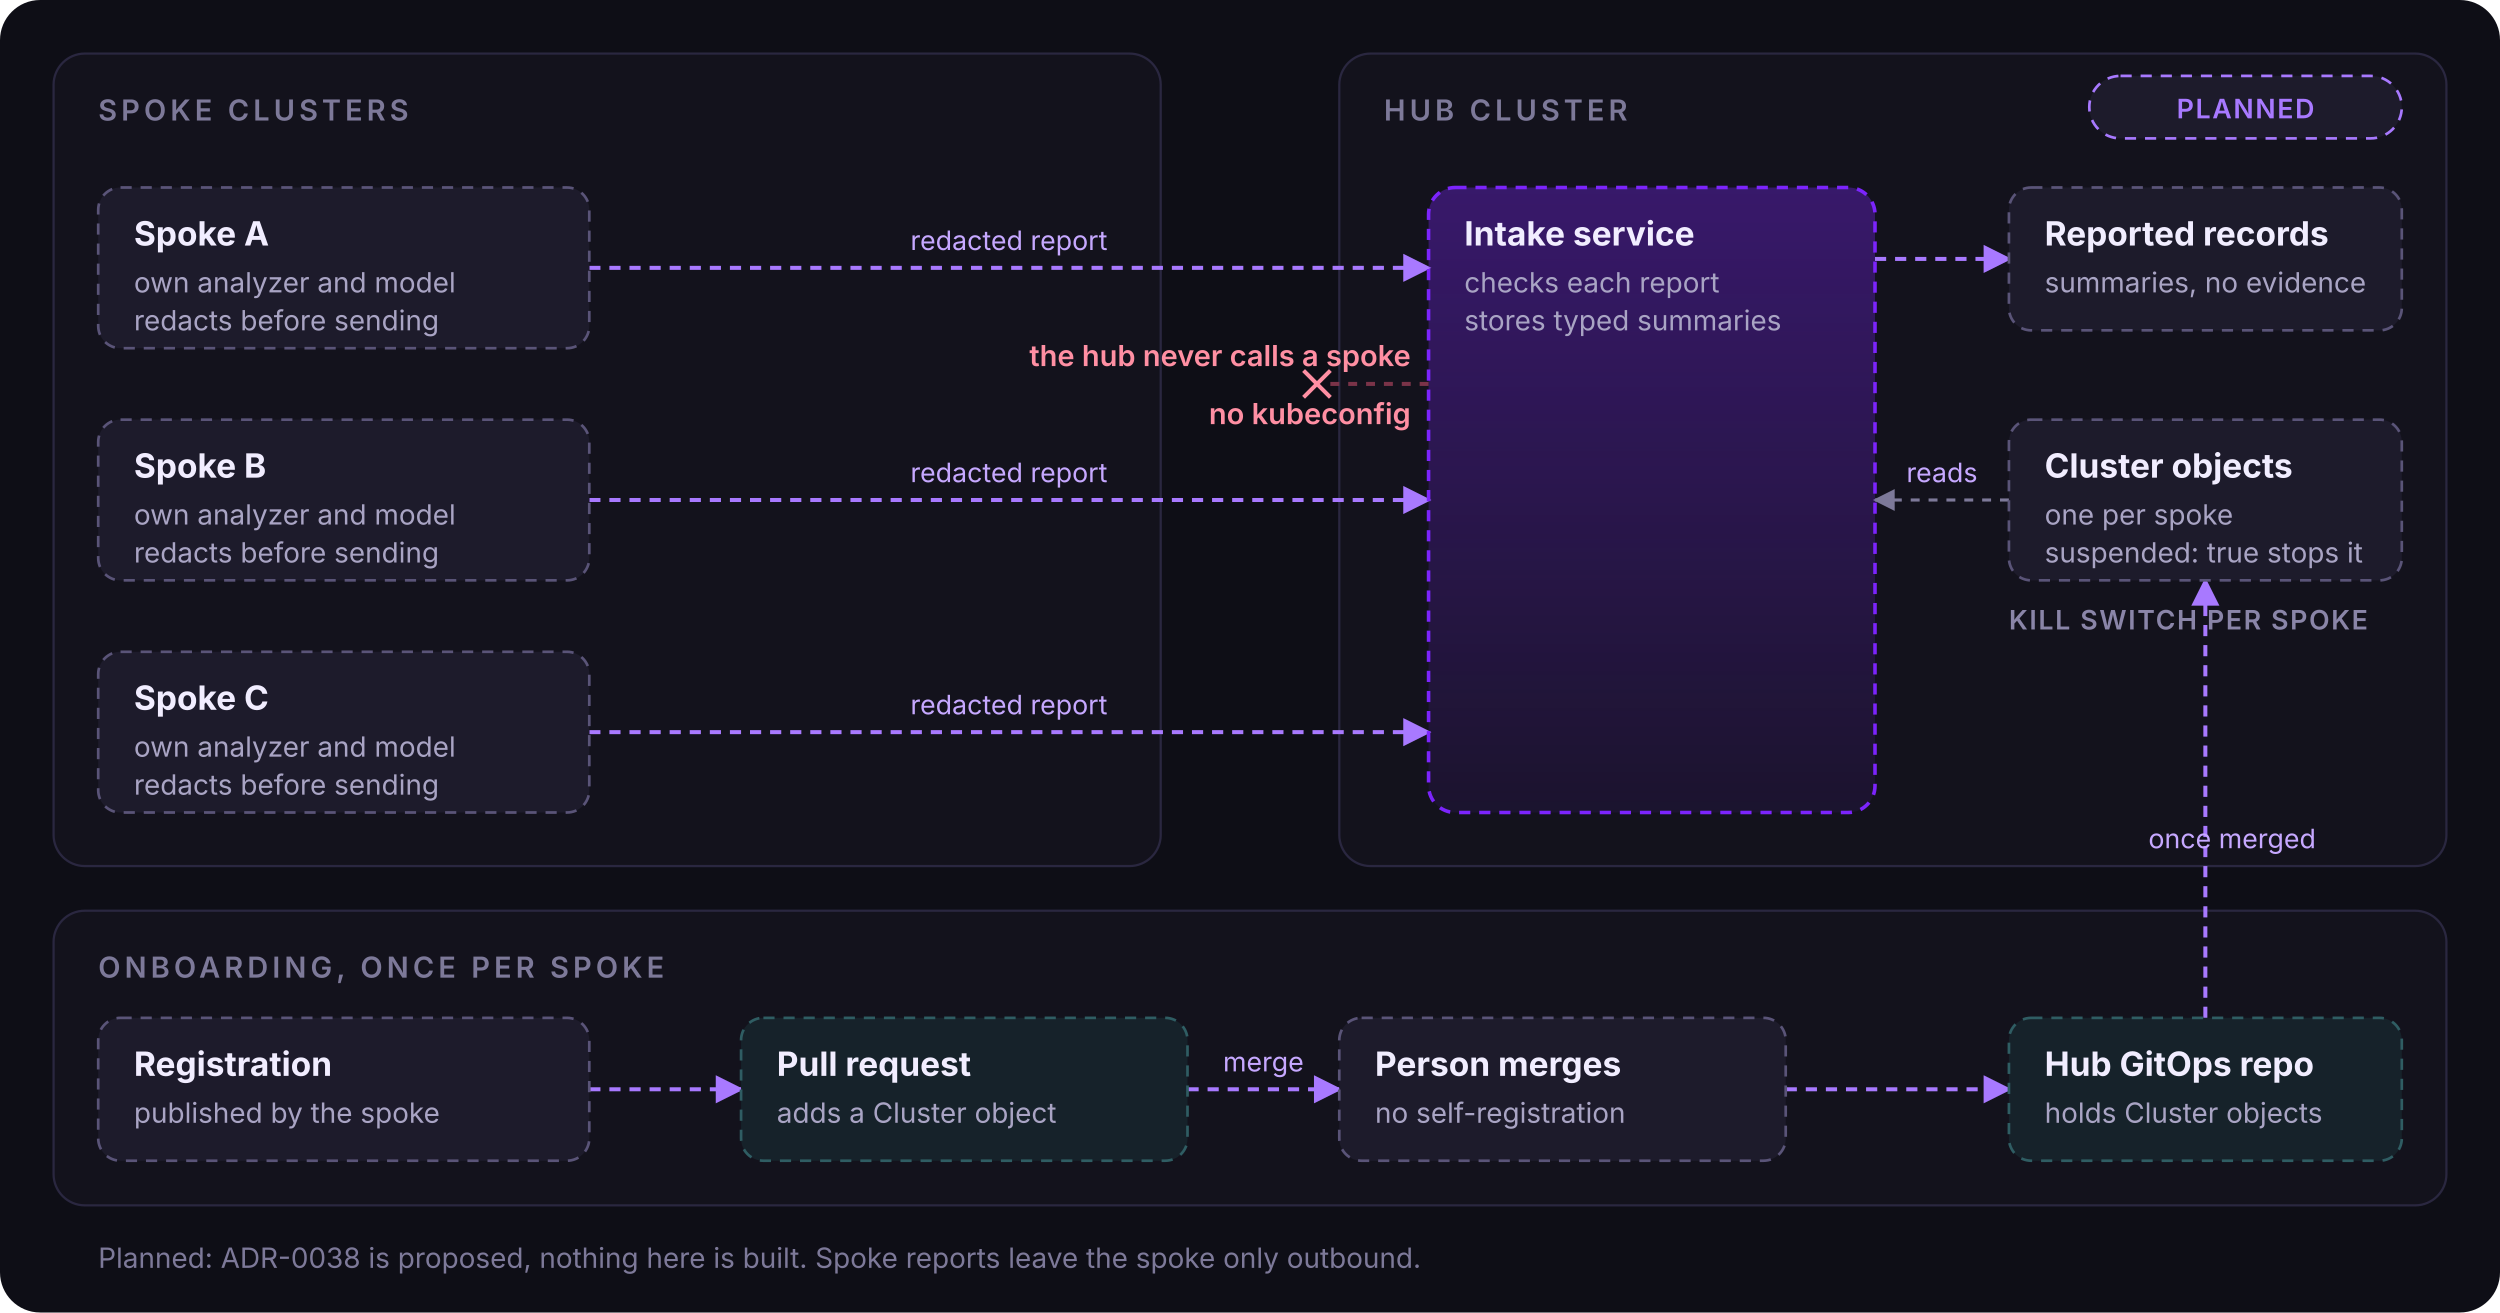
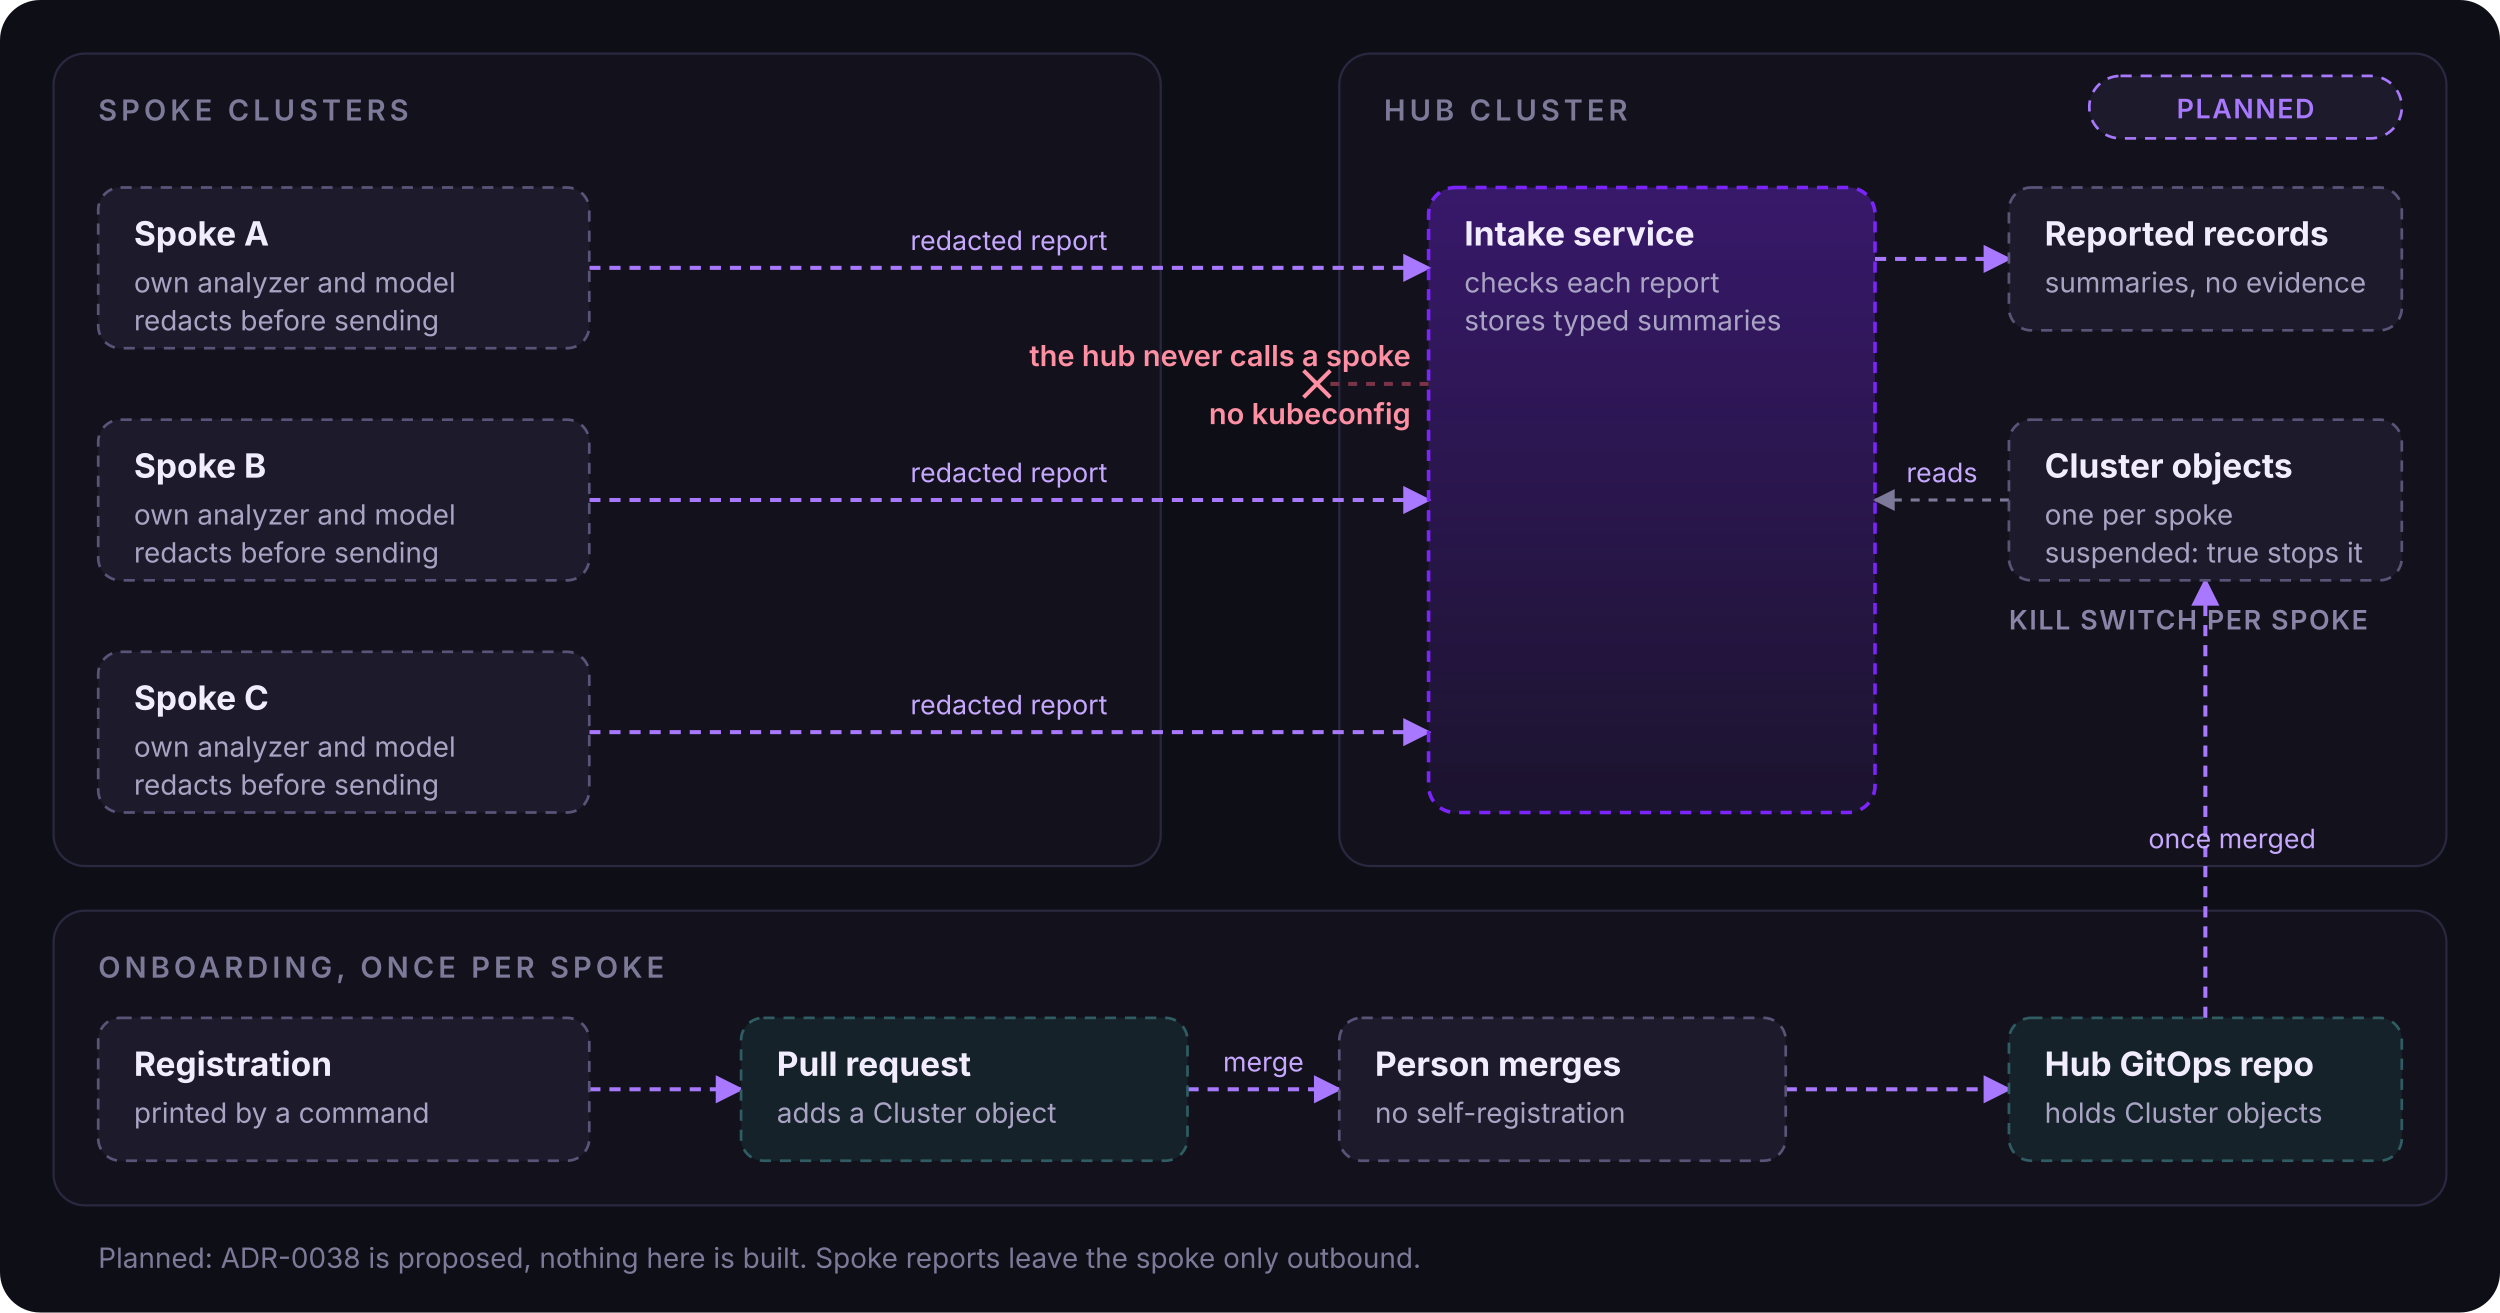
<svg xmlns="http://www.w3.org/2000/svg" viewBox="0 0 1120 588" role="img" aria-labelledby="t d" data-diagram="control-plane-planned" font-family="Inter, 'Segoe UI', system-ui, -apple-system, sans-serif">
  <defs>
    <marker id="a" viewBox="0 0 10 10" refX="9" refY="5" markerWidth="7" markerHeight="7" orient="auto-start-reverse">
      <path d="M0 0 10 5 0 10z" fill="#a879ff" />
    </marker>
    <marker id="m" viewBox="0 0 10 10" refX="9" refY="5" markerWidth="7" markerHeight="7" orient="auto-start-reverse">
      <path d="M0 0 10 5 0 10z" fill="#7d7999" />
    </marker>
    <linearGradient id="glow" x1="0" y1="0" x2="0" y2="1">
      <stop offset="0" stop-color="#7c24fc" stop-opacity=".35" />
      <stop offset="1" stop-color="#7c24fc" stop-opacity=".08" />
    </linearGradient>
    <style>
      .lane{fill:#13121c;stroke:#2a2740}
      .lanet{fill:#7d7999;font-size:13px;font-weight:600;letter-spacing:.14em}
      .ext{fill:#16222a;stroke:#2f5d63;stroke-width:1.2;stroke-dasharray:5 4}
      .plan{fill:#1d1b2b;stroke:#5a5478;stroke-width:1.2;stroke-dasharray:5 4}
      .plank{fill:url(#glow);stroke:#7c24fc;stroke-width:1.6;stroke-dasharray:5 4}
      .h{fill:#f1edff;font-size:15px;font-weight:650}
      .s{fill:#a9a4c4;font-size:12.5px}
      .cap{fill:#7d7999;font-size:12.5px}
      .lbl{fill:#c6a8ff;font-size:12px}
      .pn{fill:#8a85a8;font-size:12px;font-weight:600;letter-spacing:.06em}
      .idt{fill:#a879ff;font-size:12px;font-weight:600;letter-spacing:.06em}
      .no{fill:#ff8fa3;font-size:13px;font-weight:600}
      .fp{stroke:#a879ff;stroke-width:1.8;fill:none;stroke-dasharray:5 4}
      .rr{stroke:#7d7999;stroke-width:1.4;fill:none;stroke-dasharray:4 4}
      .x{stroke:#7a3348;stroke-width:1.8;fill:none;stroke-dasharray:4 4}
      .xx{stroke:#ff8fa3;stroke-width:1.8;fill:none}
      .badge{fill:#1d1b2b;stroke:#a879ff;stroke-width:1.2;stroke-dasharray:5 4}
      .dot{fill:#a879ff;opacity:0}
      @media (prefers-reduced-motion:no-preference){
        .g,.ln{opacity:.28}
        .gRa{animation:lgRa 14.0s linear infinite}
        .gRb{animation:lgRb 14.0s linear infinite}
        .gRc{animation:lgRc 14.0s linear infinite}
        .gRd{animation:lgRd 14.0s linear infinite}
        .gC{animation:lgC 14.0s linear infinite}
        .gSA{animation:lgSA 14.0s linear infinite}
        .gSB{animation:lgSB 14.0s linear infinite}
        .gSC{animation:lgSC 14.0s linear infinite}
        .gI{animation:lgI 14.0s linear infinite}
        .gR{animation:lgR 14.0s linear infinite}
        .no1{animation:lno1 14.0s linear infinite}
        .do1{offset-path:path('M264 488H332');offset-rotate:0deg;animation:mo1 14.0s linear infinite}
        .no2{animation:lno2 14.0s linear infinite}
        .do2{offset-path:path('M532 488H600');offset-rotate:0deg;animation:mo2 14.0s linear infinite}
        .no3{animation:lno3 14.0s linear infinite}
        .do3{offset-path:path('M800 488H900');offset-rotate:0deg;animation:mo3 14.0s linear infinite}
        .no4{animation:lno4 14.0s linear infinite}
        .do4{offset-path:path('M988 456V260');offset-rotate:0deg;animation:mo4 14.0s linear infinite}
        .nr1{animation:lnr1 14.0s linear infinite}
        .dr1{offset-path:path('M264 120H640');offset-rotate:0deg;animation:mr1 14.0s linear infinite}
        .nr2{animation:lnr2 14.0s linear infinite}
        .dr2{offset-path:path('M264 224H640');offset-rotate:0deg;animation:mr2 14.0s linear infinite}
        .nr3{animation:lnr3 14.0s linear infinite}
        .dr3{offset-path:path('M264 328H640');offset-rotate:0deg;animation:mr3 14.0s linear infinite}
        .ns{animation:lns 14.0s linear infinite}
        .ds{offset-path:path('M840 116H900');offset-rotate:0deg;animation:ms 14.0s linear infinite}
        .nk{animation:lnk 14.0s linear infinite}
      }
      @media (prefers-reduced-motion:reduce){ .dot{display:none} }
      @keyframes lgRa{0%,1.25%{opacity:.28}2.5%,92.5%{opacity:1}97.5%,100%{opacity:.28}}
      @keyframes lgRb{0%,10.0%{opacity:.28}11.25%,92.5%{opacity:1}97.5%,100%{opacity:.28}}
      @keyframes lgRc{0%,18.333%{opacity:.28}19.583%,92.5%{opacity:1}97.5%,100%{opacity:.28}}
      @keyframes lgRd{0%,26.667%{opacity:.28}27.917%,92.5%{opacity:1}97.5%,100%{opacity:.28}}
      @keyframes lgC{0%,35.0%{opacity:.28}36.25%,92.5%{opacity:1}97.5%,100%{opacity:.28}}
      @keyframes lgSA{0%,41.667%{opacity:.28}42.917%,92.5%{opacity:1}97.5%,100%{opacity:.28}}
      @keyframes lgSB{0%,54.167%{opacity:.28}55.417%,92.5%{opacity:1}97.5%,100%{opacity:.28}}
      @keyframes lgSC{0%,66.667%{opacity:.28}67.917%,92.5%{opacity:1}97.5%,100%{opacity:.28}}
      @keyframes lgI{0%,51.667%{opacity:.28}52.917%,92.5%{opacity:1}97.5%,100%{opacity:.28}}
      @keyframes lgR{0%,79.167%{opacity:.28}80.417%,92.5%{opacity:1}97.5%,100%{opacity:.28}}
      @keyframes lno1{0%,2.083%{opacity:.28}3.333%,92.5%{opacity:1}97.5%,100%{opacity:.28}}
      @keyframes mo1{0%,2.083%{offset-distance:0%;opacity:0}2.292%{opacity:1}8.333%{offset-distance:100%;opacity:1}9.375%,100%{offset-distance:100%;opacity:0}}
      @keyframes lno2{0%,10.417%{opacity:.28}11.667%,92.5%{opacity:1}97.5%,100%{opacity:.28}}
      @keyframes mo2{0%,10.417%{offset-distance:0%;opacity:0}10.625%{opacity:1}16.667%{offset-distance:100%;opacity:1}17.708%,100%{offset-distance:100%;opacity:0}}
      @keyframes lno3{0%,19.167%{opacity:.28}20.417%,92.5%{opacity:1}97.5%,100%{opacity:.28}}
      @keyframes mo3{0%,19.167%{offset-distance:0%;opacity:0}19.375%{opacity:1}25.0%{offset-distance:100%;opacity:1}26.042%,100%{offset-distance:100%;opacity:0}}
      @keyframes lno4{0%,26.667%{opacity:.28}27.917%,92.5%{opacity:1}97.5%,100%{opacity:.28}}
      @keyframes mo4{0%,26.667%{offset-distance:0%;opacity:0}26.875%{opacity:1}35.0%{offset-distance:100%;opacity:1}36.042%,100%{offset-distance:100%;opacity:0}}
      @keyframes lnr1{0%,41.667%{opacity:.28}42.917%,92.5%{opacity:1}97.5%,100%{opacity:.28}}
      @keyframes mr1{0%,41.667%{offset-distance:0%;opacity:0}41.875%{opacity:1}51.667%{offset-distance:100%;opacity:1}52.708%,100%{offset-distance:100%;opacity:0}}
      @keyframes lnr2{0%,54.167%{opacity:.28}55.417%,92.5%{opacity:1}97.5%,100%{opacity:.28}}
      @keyframes mr2{0%,54.167%{offset-distance:0%;opacity:0}54.375%{opacity:1}64.167%{offset-distance:100%;opacity:1}65.208%,100%{offset-distance:100%;opacity:0}}
      @keyframes lnr3{0%,66.667%{opacity:.28}67.917%,92.5%{opacity:1}97.5%,100%{opacity:.28}}
      @keyframes mr3{0%,66.667%{offset-distance:0%;opacity:0}66.875%{opacity:1}76.667%{offset-distance:100%;opacity:1}77.708%,100%{offset-distance:100%;opacity:0}}
      @keyframes lns{0%,79.167%{opacity:.28}80.417%,92.5%{opacity:1}97.5%,100%{opacity:.28}}
      @keyframes ms{0%,79.167%{offset-distance:0%;opacity:0}79.375%{opacity:1}85.0%{offset-distance:100%;opacity:1}86.042%,100%{offset-distance:100%;opacity:0}}
      @keyframes lnk{0%,40.833%{opacity:.28}42.083%,92.5%{opacity:1}97.5%,100%{opacity:.28}}
    </style>
  </defs>
  <rect width="1120" height="588" rx="18" fill="#0e0e16" />
  <rect class="lane" x="24" y="24" width="496" height="364" rx="14" />
  <text class="lanet" x="44" y="54">SPOKE CLUSTERS</text>
  <rect class="lane" x="600" y="24" width="496" height="364" rx="14" />
  <text class="lanet" x="620" y="54">HUB CLUSTER</text>
  <rect class="lane" x="24" y="408" width="1072" height="132" rx="14" />
  <text class="lanet" x="44" y="438">ONBOARDING, ONCE PER SPOKE</text>
  <rect class="badge" x="936" y="34" width="140" height="28" rx="14" />
  <text class="idt" x="1006" y="53" text-anchor="middle">PLANNED</text>
  <g class="ln no1">
    <path class="fp" d="M264 488H332" marker-end="url(#a)" />
  </g>
  <g class="ln no2">
    <path class="fp" d="M532 488H600" marker-end="url(#a)" />
    <text class="lbl" x="566" y="480" text-anchor="middle">merge</text>
  </g>
  <g class="ln no3">
    <path class="fp" d="M800 488H900" marker-end="url(#a)" />
  </g>
  <g class="ln no4">
    <path class="fp" d="M988 456V260" marker-end="url(#a)" />
    <text class="lbl" x="1000" y="380" text-anchor="middle">once merged</text>
  </g>
  <g class="ln nr1">
    <path class="fp" d="M264 120H640" marker-end="url(#a)" />
    <text class="lbl" x="452" y="112" text-anchor="middle">redacted report</text>
  </g>
  <g class="ln nr2">
    <path class="fp" d="M264 224H640" marker-end="url(#a)" />
    <text class="lbl" x="452" y="216" text-anchor="middle">redacted report</text>
  </g>
  <g class="ln nr3">
    <path class="fp" d="M264 328H640" marker-end="url(#a)" />
    <text class="lbl" x="452" y="320" text-anchor="middle">redacted report</text>
  </g>
  <g class="ln ns">
    <path class="fp" d="M840 116H900" marker-end="url(#a)" />
  </g>
  <g class="ln nk">
    <path class="rr" d="M900 224H840" marker-end="url(#m)" />
    <text class="lbl" x="870" y="216" text-anchor="middle">reads</text>
  </g>
  <g class="g gRa">
    <rect class="plan" x="44" y="456" width="220" height="64" rx="10" />
    <text class="h" x="60" y="482">Registration</text>
-     <text class="s" x="60" y="503">published by the spoke</text>
+     <text class="s" x="60" y="503">printed by a command</text>
  </g>
  <g class="g gRb">
    <rect class="ext" x="332" y="456" width="200" height="64" rx="10" />
    <text class="h" x="348" y="482">Pull request</text>
    <text class="s" x="348" y="503">adds a Cluster object</text>
  </g>
  <g class="g gRc">
    <rect class="plan" x="600" y="456" width="200" height="64" rx="10" />
    <text class="h" x="616" y="482">Person merges</text>
    <text class="s" x="616" y="503">no self-registration</text>
  </g>
  <g class="g gRd">
    <rect class="ext" x="900" y="456" width="176" height="64" rx="10" />
    <text class="h" x="916" y="482">Hub GitOps repo</text>
    <text class="s" x="916" y="503">holds Cluster objects</text>
  </g>
  <g class="g gC">
    <rect class="plan" x="900" y="188" width="176" height="72" rx="10" />
    <text class="h" x="916" y="214">Cluster objects</text>
    <text class="s" x="916" y="235">one per spoke</text>
    <text class="s" x="916" y="252">suspended: true stops it</text>
  </g>
  <g class="g gSA">
    <rect class="plan" x="44" y="84" width="220" height="72" rx="10" />
    <text class="h" x="60" y="110">Spoke A</text>
    <text class="s" x="60" y="131">own analyzer and model</text>
    <text class="s" x="60" y="148">redacts before sending</text>
  </g>
  <g class="g gSB">
    <rect class="plan" x="44" y="188" width="220" height="72" rx="10" />
    <text class="h" x="60" y="214">Spoke B</text>
    <text class="s" x="60" y="235">own analyzer and model</text>
    <text class="s" x="60" y="252">redacts before sending</text>
  </g>
  <g class="g gSC">
    <rect class="plan" x="44" y="292" width="220" height="72" rx="10" />
    <text class="h" x="60" y="318">Spoke C</text>
    <text class="s" x="60" y="339">own analyzer and model</text>
    <text class="s" x="60" y="356">redacts before sending</text>
  </g>
  <g class="g gI">
    <rect class="plank" x="640" y="84" width="200" height="280" rx="12" />
    <text class="h" x="656" y="110">Intake service</text>
    <text class="s" x="656" y="131">checks each report</text>
    <text class="s" x="656" y="148">stores typed summaries</text>
  </g>
  <g class="g gR">
    <rect class="plan" x="900" y="84" width="176" height="64" rx="10" />
    <text class="h" x="916" y="110">Reported records</text>
    <text class="s" x="916" y="131">summaries, no evidence</text>
  </g>
  <text class="pn" x="900" y="282">KILL SWITCH PER SPOKE</text>
  <path class="x" d="M640 172H596" />
  <path class="xx" d="M584 166l12 12M596 166l-12 12" />
  <text class="no" x="632" y="164" text-anchor="end">the hub never calls a spoke</text>
  <text class="no" x="632" y="190" text-anchor="end">no kubeconfig</text>
  <text class="cap" x="44" y="568">Planned: ADR-0038 is proposed, nothing here is built. Spoke reports leave the spoke only outbound.</text>
  <circle class="dot do1" r="4" />
  <circle class="dot do2" r="4" />
  <circle class="dot do3" r="4" />
  <circle class="dot do4" r="4" />
  <circle class="dot dr1" r="4" />
  <circle class="dot dr2" r="4" />
  <circle class="dot dr3" r="4" />
  <circle class="dot ds" r="4" />
</svg>
